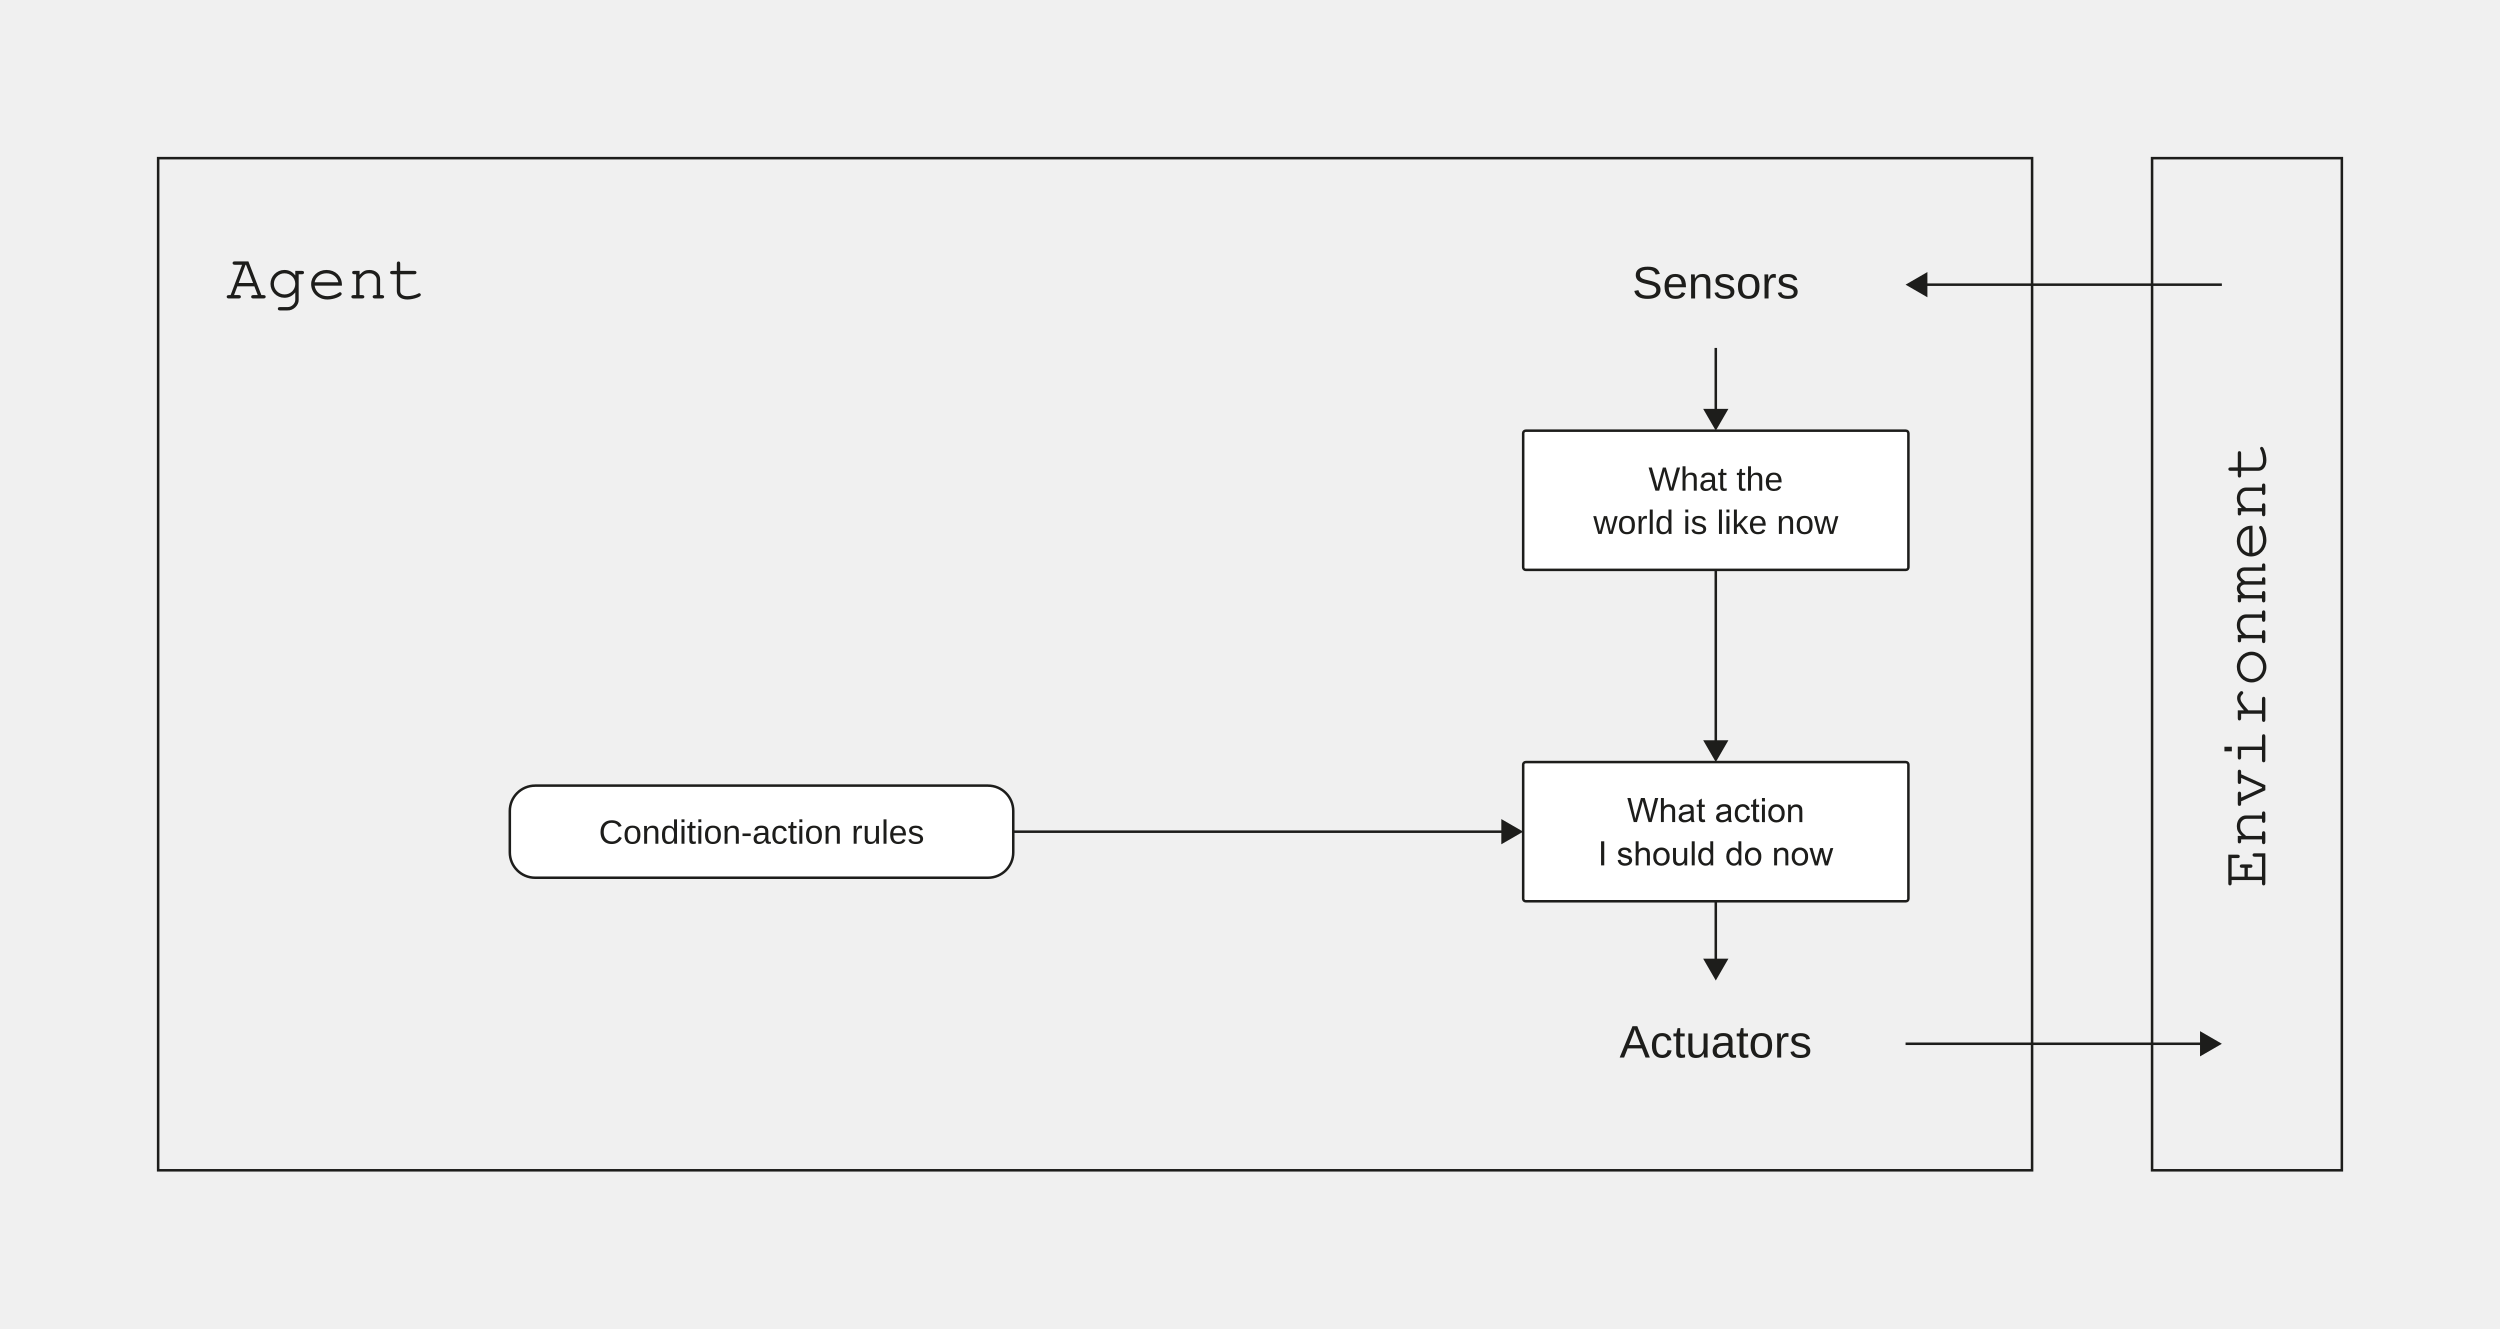
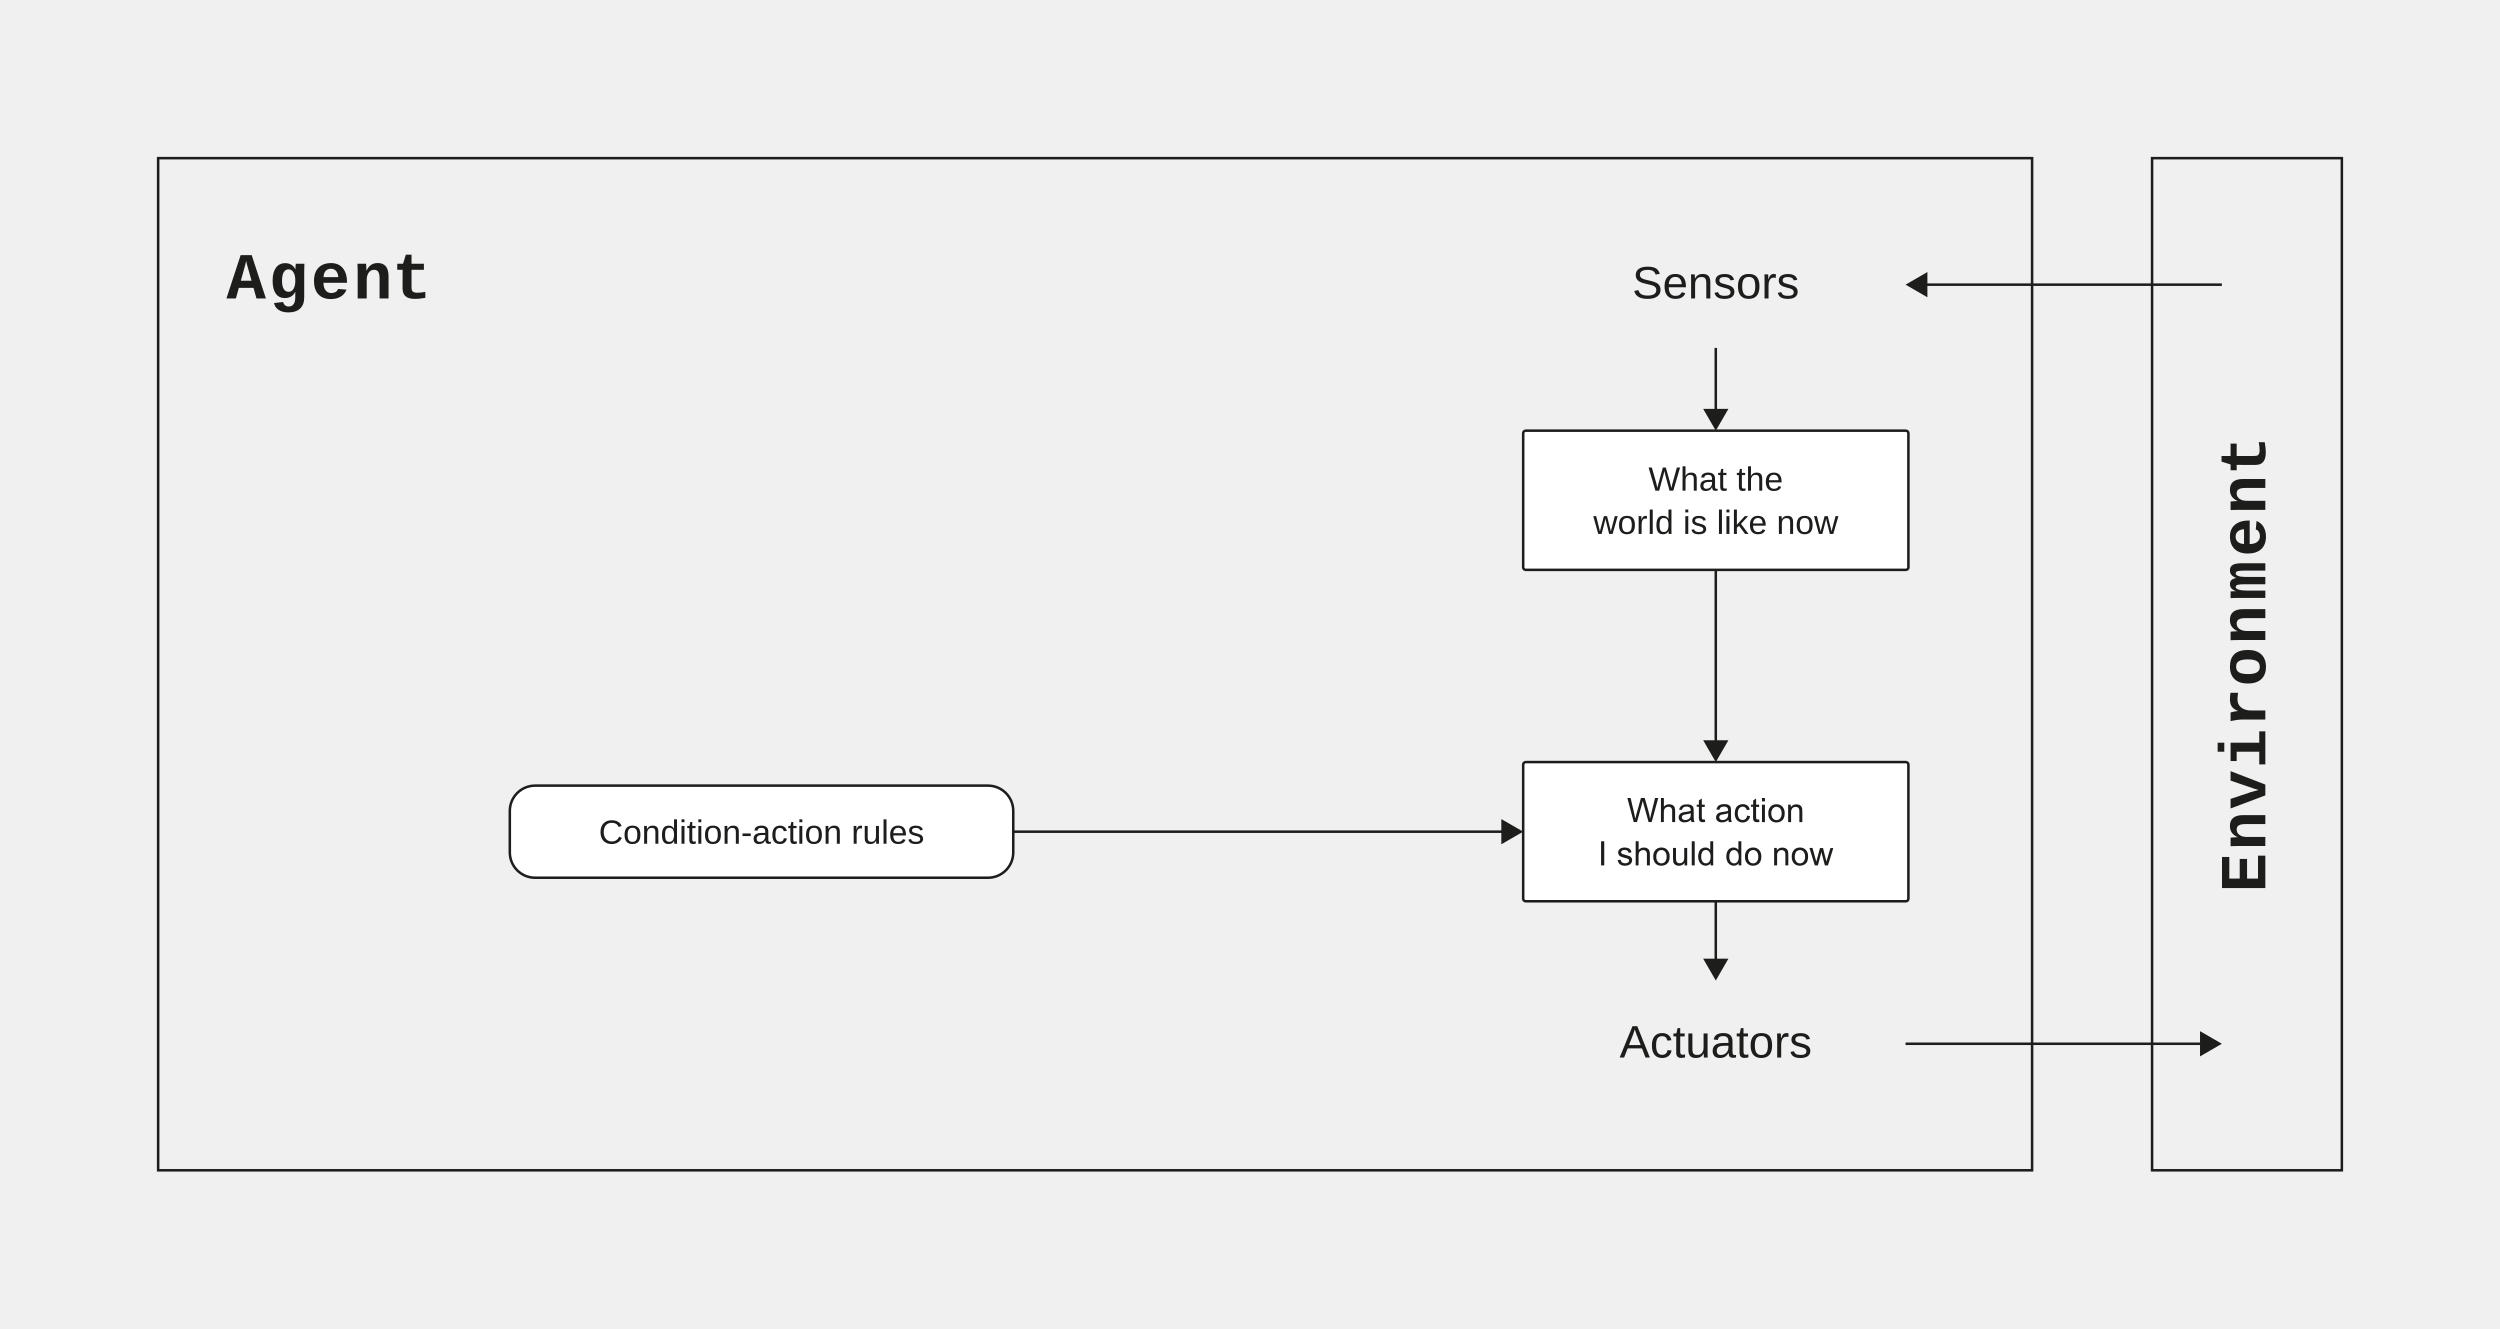
<svg xmlns="http://www.w3.org/2000/svg" id="Ebene_1" data-name="Ebene 1" viewBox="0 0 988 525">
  <defs>
-     <style>.cls-1,.cls-19{fill:none;stroke:#1d1d1b;}.cls-1{stroke-miterlimit:10;}.cls-2,.cls-7{font-size:26px;font-family:Courier;}.cls-16,.cls-17,.cls-2,.cls-20,.cls-7{fill:#1d1d1b;}.cls-2{letter-spacing:0.01em;}.cls-3{letter-spacing:0.02em;}.cls-4{letter-spacing:0.02em;}.cls-5{letter-spacing:0em;}.cls-6{letter-spacing:0.04em;}.cls-7{letter-spacing:0.02em;}.cls-8{letter-spacing:0em;}.cls-9{letter-spacing:0em;}.cls-10{letter-spacing:0.02em;}.cls-11{letter-spacing:0.01em;}.cls-12{letter-spacing:0.06em;}.cls-13{letter-spacing:0.05em;}.cls-14{letter-spacing:0.02em;}.cls-15{letter-spacing:0em;}.cls-16{font-size:18px;}.cls-16,.cls-20{font-family:ArialMT, Arial;}.cls-18{fill:#fff;}.cls-20{font-size:13.3px;}</style>
+     <style>.cls-1,.cls-19{fill:none;stroke:#1d1d1b;}.cls-1{stroke-miterlimit:10;}.cls-2,.cls-7{font-size:26px;font-family:CourierNewPS-BoldMT, Courier New;font-weight:700;}.cls-16,.cls-17,.cls-2,.cls-20,.cls-7{fill:#1d1d1b;}.cls-2{letter-spacing:0.04em;}.cls-3{letter-spacing:0.04em;}.cls-4{letter-spacing:0.04em;}.cls-5{letter-spacing:-0.01em;}.cls-6{letter-spacing:0.04em;}.cls-7{letter-spacing:0.04em;}.cls-8{letter-spacing:0.02em;}.cls-9{letter-spacing:0.03em;}.cls-10{letter-spacing:0.02em;}.cls-11{letter-spacing:0.02em;}.cls-12{letter-spacing:0.04em;}.cls-13{letter-spacing:0.07em;}.cls-14{letter-spacing:0.06em;}.cls-15{letter-spacing:0.04em;}.cls-16{font-size:18px;}.cls-16,.cls-20{font-family:ArialMT, Arial;}.cls-18{fill:#fff;}.cls-20{font-size:13.3px;}</style>
  </defs>
  <rect class="cls-1" x="62.5" y="62.5" width="740.58" height="400" />
  <rect class="cls-1" x="850.5" y="62.5" width="75" height="400" />
-   <text class="cls-2" transform="translate(89.48 117.95)">A<tspan class="cls-3" x="15.9" y="0">g</tspan>
-     <tspan class="cls-4" x="31.97" y="0">e</tspan>
-     <tspan class="cls-5" x="48.13" y="0">n</tspan>
-     <tspan class="cls-6" x="63.7" y="0">t</tspan>
+   <text class="cls-2" transform="translate(89.48 117.95)">A<tspan class="cls-3" x="16.68" y="0">g</tspan>
+     <tspan class="cls-4" x="33.34" y="0">e</tspan>
+     <tspan class="cls-5" x="50.06" y="0">n</tspan>
+     <tspan class="cls-6" x="65.47" y="0">t</tspan>
  </text>
-   <text class="cls-7" transform="translate(895.26 350.9) rotate(-90)">E<tspan class="cls-8" x="16.03" y="0">n</tspan>
-     <tspan class="cls-9" x="31.75" y="0">v</tspan>
-     <tspan class="cls-10" x="47.37" y="0">i</tspan>
-     <tspan class="cls-11" x="63.55" y="0">r</tspan>
-     <tspan x="79.46" y="0">o</tspan>
-     <tspan class="cls-12" x="95.48" y="0">n</tspan>
-     <tspan class="cls-13" x="112.67" y="0">m</tspan>
-     <tspan class="cls-14" x="129.46" y="0">e</tspan>
-     <tspan class="cls-15" x="145.62" y="0">n</tspan>
-     <tspan class="cls-6" x="161.19" y="0">t</tspan>
+   <text class="cls-7" transform="translate(895.26 352.7) rotate(-90)">E<tspan class="cls-8" x="16.55" y="0">n</tspan>
+     <tspan class="cls-9" x="32.8" y="0">v</tspan>
+     <tspan class="cls-10" x="49.11" y="0">i</tspan>
+     <tspan class="cls-11" x="65.18" y="0">r</tspan>
+     <tspan class="cls-12" x="81.4" y="0">o</tspan>
+     <tspan class="cls-13" x="97.95" y="0">n</tspan>
+     <tspan class="cls-14" x="115.44" y="0">m</tspan>
+     <tspan class="cls-15" x="132.68" y="0">e</tspan>
+     <tspan class="cls-5" x="149.39" y="0">n</tspan>
+     <tspan class="cls-6" x="164.81" y="0">t</tspan>
  </text>
  <text class="cls-16" transform="translate(645.06 117.95)">Sensors</text>
  <text class="cls-16" transform="translate(640.06 417.95)">Actuators</text>
  <line class="cls-1" x1="678.08" y1="137.5" x2="678.08" y2="163.04" />
  <polygon class="cls-17" points="673.09 161.58 678.08 170.21 683.07 161.58 673.09 161.58" />
  <line class="cls-1" x1="753.08" y1="412.5" x2="870.9" y2="412.5" />
  <polygon class="cls-17" points="869.45 417.49 878.08 412.5 869.45 407.51 869.45 417.49" />
  <line class="cls-1" x1="878.08" y1="112.5" x2="760.26" y2="112.5" />
  <polygon class="cls-17" points="761.71 107.51 753.08 112.5 761.71 117.49 761.71 107.51" />
  <line class="cls-1" x1="678.08" y1="355.75" x2="678.08" y2="380.32" />
  <polygon class="cls-17" points="673.09 378.87 678.08 387.5 683.07 378.87 673.09 378.87" />
  <line class="cls-1" x1="678.08" y1="225.21" x2="678.08" y2="294" />
  <polygon class="cls-17" points="673.09 292.54 678.08 301.18 683.07 292.54 673.09 292.54" />
  <rect class="cls-18" x="601.96" y="170.21" width="152.24" height="55" rx="1" />
  <rect class="cls-19" x="601.96" y="170.21" width="152.24" height="55" rx="1" />
  <text class="cls-20" transform="translate(651.47 193.92)">What the <tspan x="-21.8" y="17.1">world is like now</tspan>
  </text>
  <rect class="cls-18" x="601.96" y="301.18" width="152.24" height="55" rx="1" />
  <rect class="cls-19" x="601.96" y="301.18" width="152.24" height="55" rx="1" />
  <path class="cls-17" d="M645.66,324.89l-2.53-9.52h1.29l1.45,6.24c.16.65.29,1.3.4,1.95.24-1,.39-1.61.43-1.76l1.81-6.43H650l1.37,4.82a27.21,27.21,0,0,1,.74,3.37c.12-.6.28-1.29.47-2.07l1.49-6.12h1.27l-2.61,9.52h-1.22l-2-7.25c-.17-.61-.27-1-.3-1.12-.1.44-.19.81-.28,1.12l-2,7.25Z" />
  <path class="cls-17" d="M656.4,324.89v-9.52h1.17v3.41a2.59,2.59,0,0,1,2.06-.94,2.81,2.81,0,0,1,1.33.3,1.76,1.76,0,0,1,.81.83,3.92,3.92,0,0,1,.24,1.55v4.37h-1.17v-4.37a1.78,1.78,0,0,0-.38-1.28,1.43,1.43,0,0,0-1.07-.4,1.9,1.9,0,0,0-1,.27,1.58,1.58,0,0,0-.65.73,3.42,3.42,0,0,0-.19,1.28v3.77Z" />
  <path class="cls-17" d="M668.29,324a4.25,4.25,0,0,1-1.25.78,3.64,3.64,0,0,1-1.29.22,2.49,2.49,0,0,1-1.74-.55,1.82,1.82,0,0,1-.61-1.42,1.77,1.77,0,0,1,.23-.92,1.88,1.88,0,0,1,.6-.68,2.92,2.92,0,0,1,.84-.38,7.69,7.69,0,0,1,1-.17,11,11,0,0,0,2.09-.41v-.3a1.3,1.3,0,0,0-.33-1,2,2,0,0,0-1.33-.4,2.09,2.09,0,0,0-1.22.29,1.85,1.85,0,0,0-.58,1L663.6,320a2.73,2.73,0,0,1,.51-1.18,2.17,2.17,0,0,1,1-.7,4.71,4.71,0,0,1,1.57-.24,4.31,4.31,0,0,1,1.43.2,2,2,0,0,1,.82.53,1.86,1.86,0,0,1,.36.79,6.45,6.45,0,0,1,.06,1.08V322a16.83,16.83,0,0,0,.07,2.06,2.59,2.59,0,0,0,.3.83h-1.22A2.65,2.65,0,0,1,668.29,324Zm-.09-2.61a8.92,8.92,0,0,1-1.91.44,4.93,4.93,0,0,0-1,.23,1,1,0,0,0-.46.38,1,1,0,0,0,.19,1.34,1.49,1.49,0,0,0,1,.31,2.38,2.38,0,0,0,1.2-.3,1.82,1.82,0,0,0,.78-.8,3,3,0,0,0,.19-1.17Z" />
  <path class="cls-17" d="M673.74,323.84l.17,1a4.23,4.23,0,0,1-.88.1,2,2,0,0,1-1-.2,1.13,1.13,0,0,1-.49-.53,4,4,0,0,1-.15-1.38v-4h-.85V318h.85v-1.71l1.17-.7V318h1.17v.91h-1.17v4a2.14,2.14,0,0,0,.06.65.47.47,0,0,0,.2.22.72.72,0,0,0,.4.09A3.92,3.92,0,0,0,673.74,323.84Z" />
  <path class="cls-17" d="M683.08,324a4.25,4.25,0,0,1-1.25.78,3.64,3.64,0,0,1-1.29.22,2.52,2.52,0,0,1-1.75-.55,1.85,1.85,0,0,1-.61-1.42,1.87,1.87,0,0,1,.23-.92,2,2,0,0,1,.61-.68,2.92,2.92,0,0,1,.84-.38,7.41,7.41,0,0,1,1-.17,10.73,10.73,0,0,0,2.08-.41c0-.16,0-.26,0-.3a1.3,1.3,0,0,0-.33-1,2,2,0,0,0-1.33-.4,2.09,2.09,0,0,0-1.22.29,1.79,1.79,0,0,0-.58,1l-1.15-.16a2.86,2.86,0,0,1,.52-1.18,2.17,2.17,0,0,1,1-.7,4.67,4.67,0,0,1,1.57-.24,4.39,4.39,0,0,1,1.43.2,1.87,1.87,0,0,1,.81.53,1.76,1.76,0,0,1,.37.79,6.45,6.45,0,0,1,.06,1.08V322a16.83,16.83,0,0,0,.07,2.06,2.59,2.59,0,0,0,.3.83h-1.23A2.41,2.41,0,0,1,683.08,324Zm-.1-2.61a8.63,8.63,0,0,1-1.91.44,4.93,4.93,0,0,0-1,.23,1.09,1.09,0,0,0-.46.38,1,1,0,0,0-.16.56,1,1,0,0,0,.35.78,1.54,1.54,0,0,0,1,.31,2.38,2.38,0,0,0,1.2-.3,1.75,1.75,0,0,0,.77-.8,2.79,2.79,0,0,0,.19-1.17Z" />
  <path class="cls-17" d="M690.48,322.36l1.15.15a3,3,0,0,1-1,1.86,2.79,2.79,0,0,1-1.9.67,2.94,2.94,0,0,1-2.28-.92,3.77,3.77,0,0,1-.86-2.65,4.76,4.76,0,0,1,.37-2,2.52,2.52,0,0,1,1.13-1.25,3.31,3.31,0,0,1,1.64-.42,2.92,2.92,0,0,1,1.84.56,2.63,2.63,0,0,1,.92,1.62l-1.14.17a1.85,1.85,0,0,0-.58-1,1.43,1.43,0,0,0-1-.35,1.83,1.83,0,0,0-1.44.63,3,3,0,0,0-.55,2,3.13,3.13,0,0,0,.53,2,1.74,1.74,0,0,0,1.39.63,1.65,1.65,0,0,0,1.15-.42A2.11,2.11,0,0,0,690.48,322.36Z" />
  <path class="cls-17" d="M695.18,323.84l.17,1a4.32,4.32,0,0,1-.89.1,2,2,0,0,1-1-.2,1.16,1.16,0,0,1-.5-.53,4.38,4.38,0,0,1-.14-1.38v-4H692V318h.86v-1.71l1.16-.7V318h1.18v.91H694v4a2.14,2.14,0,0,0,.06.65.5.5,0,0,0,.21.22.72.72,0,0,0,.4.09A4.08,4.08,0,0,0,695.18,323.84Z" />
  <path class="cls-17" d="M696.33,316.71v-1.34h1.17v1.34Zm0,8.18V318h1.17v6.9Z" />
  <path class="cls-17" d="M698.84,321.44a3.56,3.56,0,0,1,1.07-2.84,3.19,3.19,0,0,1,2.17-.76,3.1,3.1,0,0,1,2.32.93,3.55,3.55,0,0,1,.9,2.57,4.54,4.54,0,0,1-.4,2.1,2.75,2.75,0,0,1-1.16,1.18,3.38,3.38,0,0,1-1.66.42,3.11,3.11,0,0,1-2.35-.92A3.74,3.74,0,0,1,698.84,321.44Zm1.2,0a2.94,2.94,0,0,0,.58,2,1.86,1.86,0,0,0,1.46.66,1.82,1.82,0,0,0,1.44-.66,3,3,0,0,0,.58-2,2.85,2.85,0,0,0-.58-1.94,1.92,1.92,0,0,0-2.9,0A3,3,0,0,0,700,321.44Z" />
  <path class="cls-17" d="M706.67,324.89V318h1.05v1a2.5,2.5,0,0,1,2.2-1.13,2.91,2.91,0,0,1,1.15.22,1.92,1.92,0,0,1,.78.59,2.3,2.3,0,0,1,.36.86,7,7,0,0,1,.07,1.14v4.24h-1.17v-4.2a3.1,3.1,0,0,0-.14-1.06,1.11,1.11,0,0,0-.48-.57,1.56,1.56,0,0,0-.82-.21,1.93,1.93,0,0,0-1.29.47,2.36,2.36,0,0,0-.54,1.8v3.77Z" />
  <path class="cls-17" d="M632.74,342v-9.52H634V342Z" />
  <path class="cls-17" d="M639.3,339.93l1.15-.18a1.61,1.61,0,0,0,.55,1.06,2.31,2.31,0,0,0,2.43.05,1,1,0,0,0,.39-.77.71.71,0,0,0-.34-.63,5.42,5.42,0,0,0-1.19-.39,10.88,10.88,0,0,1-1.79-.57,1.65,1.65,0,0,1-.75-.65,1.76,1.76,0,0,1-.26-.93,1.78,1.78,0,0,1,.21-.85,1.91,1.91,0,0,1,.58-.65,2.22,2.22,0,0,1,.74-.34,3.33,3.33,0,0,1,1-.14,3.94,3.94,0,0,1,1.43.23,2,2,0,0,1,.9.63,2.55,2.55,0,0,1,.41,1.07l-1.15.16a1.22,1.22,0,0,0-.45-.83,1.64,1.64,0,0,0-1-.3,2,2,0,0,0-1.15.26.79.79,0,0,0-.35.63.63.63,0,0,0,.15.41,1,1,0,0,0,.44.31l1,.3a15.09,15.09,0,0,1,1.73.54,1.8,1.8,0,0,1,.77.61,1.76,1.76,0,0,1,.28,1,1.94,1.94,0,0,1-.35,1.1,2.12,2.12,0,0,1-1,.8,3.54,3.54,0,0,1-1.45.28,3.25,3.25,0,0,1-2-.55A2.63,2.63,0,0,1,639.3,339.93Z" />
  <path class="cls-17" d="M646.42,342v-9.52h1.16v3.41a2.63,2.63,0,0,1,2.07-.94,2.81,2.81,0,0,1,1.33.3,1.76,1.76,0,0,1,.81.83,3.92,3.92,0,0,1,.24,1.55V342h-1.17v-4.37a1.78,1.78,0,0,0-.38-1.28,1.43,1.43,0,0,0-1.07-.4,1.9,1.9,0,0,0-1,.27,1.58,1.58,0,0,0-.65.73,3.36,3.36,0,0,0-.2,1.28V342Z" />
  <path class="cls-17" d="M653.38,338.54a3.56,3.56,0,0,1,1.06-2.84,3.21,3.21,0,0,1,2.17-.76,3.08,3.08,0,0,1,2.32.93,3.51,3.51,0,0,1,.91,2.57,4.67,4.67,0,0,1-.4,2.1,2.87,2.87,0,0,1-1.16,1.18,3.42,3.42,0,0,1-1.67.42,3.11,3.11,0,0,1-2.34-.92A3.69,3.69,0,0,1,653.38,338.54Zm1.2,0a2.91,2.91,0,0,0,.58,2,1.92,1.92,0,0,0,2.9,0,3,3,0,0,0,.58-2,2.85,2.85,0,0,0-.59-1.94,1.82,1.82,0,0,0-1.44-.66,1.84,1.84,0,0,0-1.45.66A2.91,2.91,0,0,0,654.58,338.54Z" />
  <path class="cls-17" d="M665.73,342v-1a2.55,2.55,0,0,1-2.19,1.16,2.7,2.7,0,0,1-1.14-.23,1.91,1.91,0,0,1-.79-.59,2.17,2.17,0,0,1-.36-.86,6.82,6.82,0,0,1-.07-1.09v-4.28h1.17v3.83a6.57,6.57,0,0,0,.07,1.23,1.26,1.26,0,0,0,.47.73,1.48,1.48,0,0,0,.88.26,1.94,1.94,0,0,0,1-.27,1.46,1.46,0,0,0,.65-.74,3.56,3.56,0,0,0,.19-1.34v-3.7h1.17V342Z" />
  <path class="cls-17" d="M668.58,342v-9.52h1.17V342Z" />
  <path class="cls-17" d="M676,342v-.87a2.14,2.14,0,0,1-1.93,1,2.7,2.7,0,0,1-1.51-.45,3,3,0,0,1-1.07-1.27,4.28,4.28,0,0,1-.38-1.87,4.92,4.92,0,0,1,.34-1.88,2.72,2.72,0,0,1,1-1.29,2.85,2.85,0,0,1,1.54-.44,2.22,2.22,0,0,1,1.11.26,2.3,2.3,0,0,1,.8.68v-3.41h1.16V342Zm-3.69-3.44a3,3,0,0,0,.56,2,1.67,1.67,0,0,0,2.62,0,3,3,0,0,0,.53-1.92,3.25,3.25,0,0,0-.54-2.07,1.67,1.67,0,0,0-1.35-.67,1.63,1.63,0,0,0-1.3.64A3.12,3.12,0,0,0,672.34,338.55Z" />
  <path class="cls-17" d="M687.12,342v-.87a2.14,2.14,0,0,1-1.92,1,2.73,2.73,0,0,1-1.52-.45,3,3,0,0,1-1.07-1.27,4.43,4.43,0,0,1-.38-1.87,4.92,4.92,0,0,1,.34-1.88,2.74,2.74,0,0,1,1-1.29,2.79,2.79,0,0,1,1.53-.44,2.22,2.22,0,0,1,1.11.26,2.3,2.3,0,0,1,.8.68v-3.41h1.16V342Zm-3.69-3.44a3,3,0,0,0,.56,2,1.69,1.69,0,0,0,1.32.65,1.67,1.67,0,0,0,1.3-.62,2.9,2.9,0,0,0,.53-1.92,3.25,3.25,0,0,0-.54-2.07,1.67,1.67,0,0,0-2.65,0A3.12,3.12,0,0,0,683.43,338.55Z" />
  <path class="cls-17" d="M689.61,338.54a3.56,3.56,0,0,1,1.07-2.84,3.19,3.19,0,0,1,2.17-.76,3.1,3.1,0,0,1,2.32.93,3.55,3.55,0,0,1,.9,2.57,4.54,4.54,0,0,1-.4,2.1,2.75,2.75,0,0,1-1.16,1.18,3.38,3.38,0,0,1-1.66.42,3.11,3.11,0,0,1-2.34-.92A3.7,3.7,0,0,1,689.61,338.54Zm1.2,0a3,3,0,0,0,.58,2,1.86,1.86,0,0,0,1.46.66,1.82,1.82,0,0,0,1.44-.66,3,3,0,0,0,.58-2,2.85,2.85,0,0,0-.58-1.94,1.92,1.92,0,0,0-2.9,0A3,3,0,0,0,690.81,338.54Z" />
  <path class="cls-17" d="M701.14,342v-6.9h1.05v1a2.5,2.5,0,0,1,2.2-1.13,2.86,2.86,0,0,1,1.14.22,1.89,1.89,0,0,1,.79.59,2.3,2.3,0,0,1,.36.86,7.33,7.33,0,0,1,.06,1.14V342h-1.16v-4.2a3.1,3.1,0,0,0-.14-1.06,1.09,1.09,0,0,0-.49-.57,1.53,1.53,0,0,0-.81-.21,1.92,1.92,0,0,0-1.29.47,2.36,2.36,0,0,0-.54,1.8V342Z" />
  <path class="cls-17" d="M708.1,338.54a3.56,3.56,0,0,1,1.07-2.84,3.18,3.18,0,0,1,2.16-.76,3.1,3.1,0,0,1,2.33.93,3.55,3.55,0,0,1,.9,2.57,4.54,4.54,0,0,1-.4,2.1,2.75,2.75,0,0,1-1.16,1.18,3.4,3.4,0,0,1-1.67.42,3.14,3.14,0,0,1-2.34-.92A3.74,3.74,0,0,1,708.1,338.54Zm1.2,0a3,3,0,0,0,.58,2,1.86,1.86,0,0,0,1.45.66,1.83,1.83,0,0,0,1.45-.66,3,3,0,0,0,.58-2,2.85,2.85,0,0,0-.58-1.94,1.92,1.92,0,0,0-2.9,0A3,3,0,0,0,709.3,338.54Z" />
  <path class="cls-17" d="M717.21,342l-2.12-6.9h1.21l1.1,4,.41,1.48c0-.07.14-.54.36-1.42l1.09-4h1.2l1,4,.34,1.32.4-1.33,1.18-4h1.14L722.4,342h-1.21l-1.1-4.13-.27-1.18L718.43,342Z" />
  <rect class="cls-18" x="201.48" y="310.48" width="198.96" height="36.4" rx="10" />
  <rect class="cls-19" x="201.48" y="310.48" width="198.96" height="36.4" rx="10" />
  <text class="cls-20" transform="translate(236.65 333.44)">Condition-action rules</text>
  <line class="cls-1" x1="400.44" y1="328.68" x2="594.78" y2="328.68" />
  <polygon class="cls-17" points="593.32 333.66 601.96 328.68 593.32 323.69 593.32 333.66" />
</svg>
